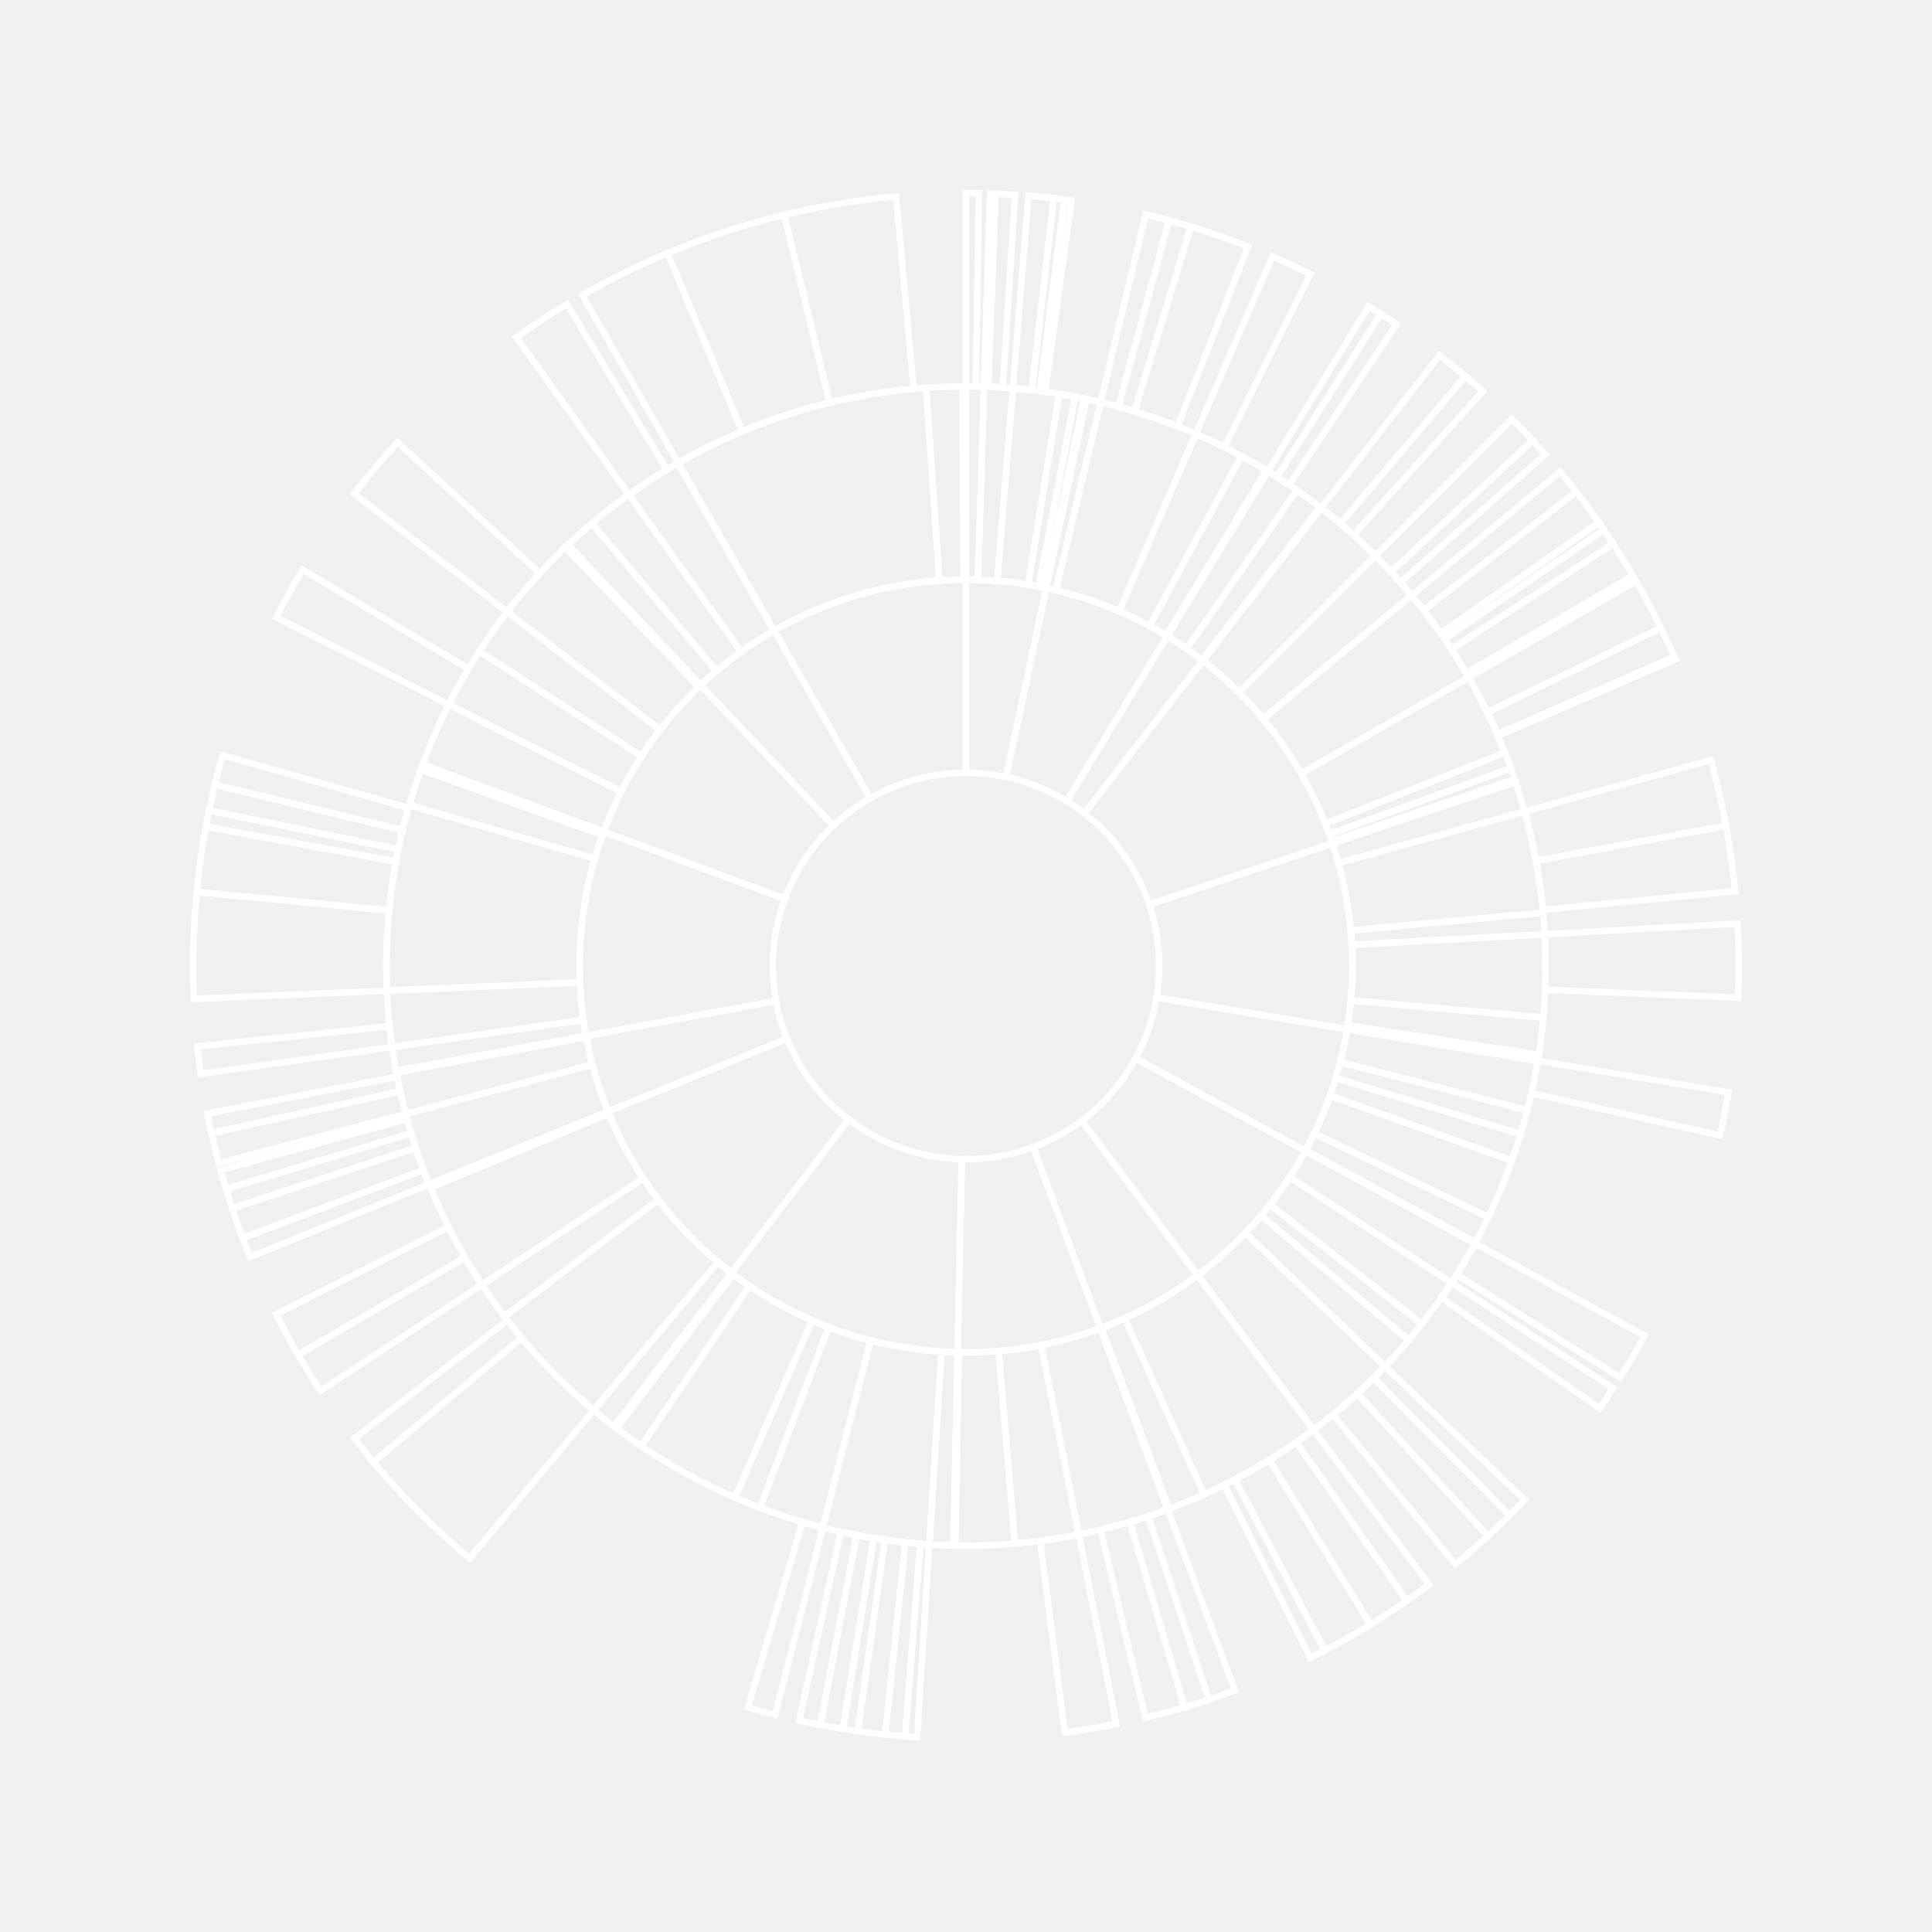
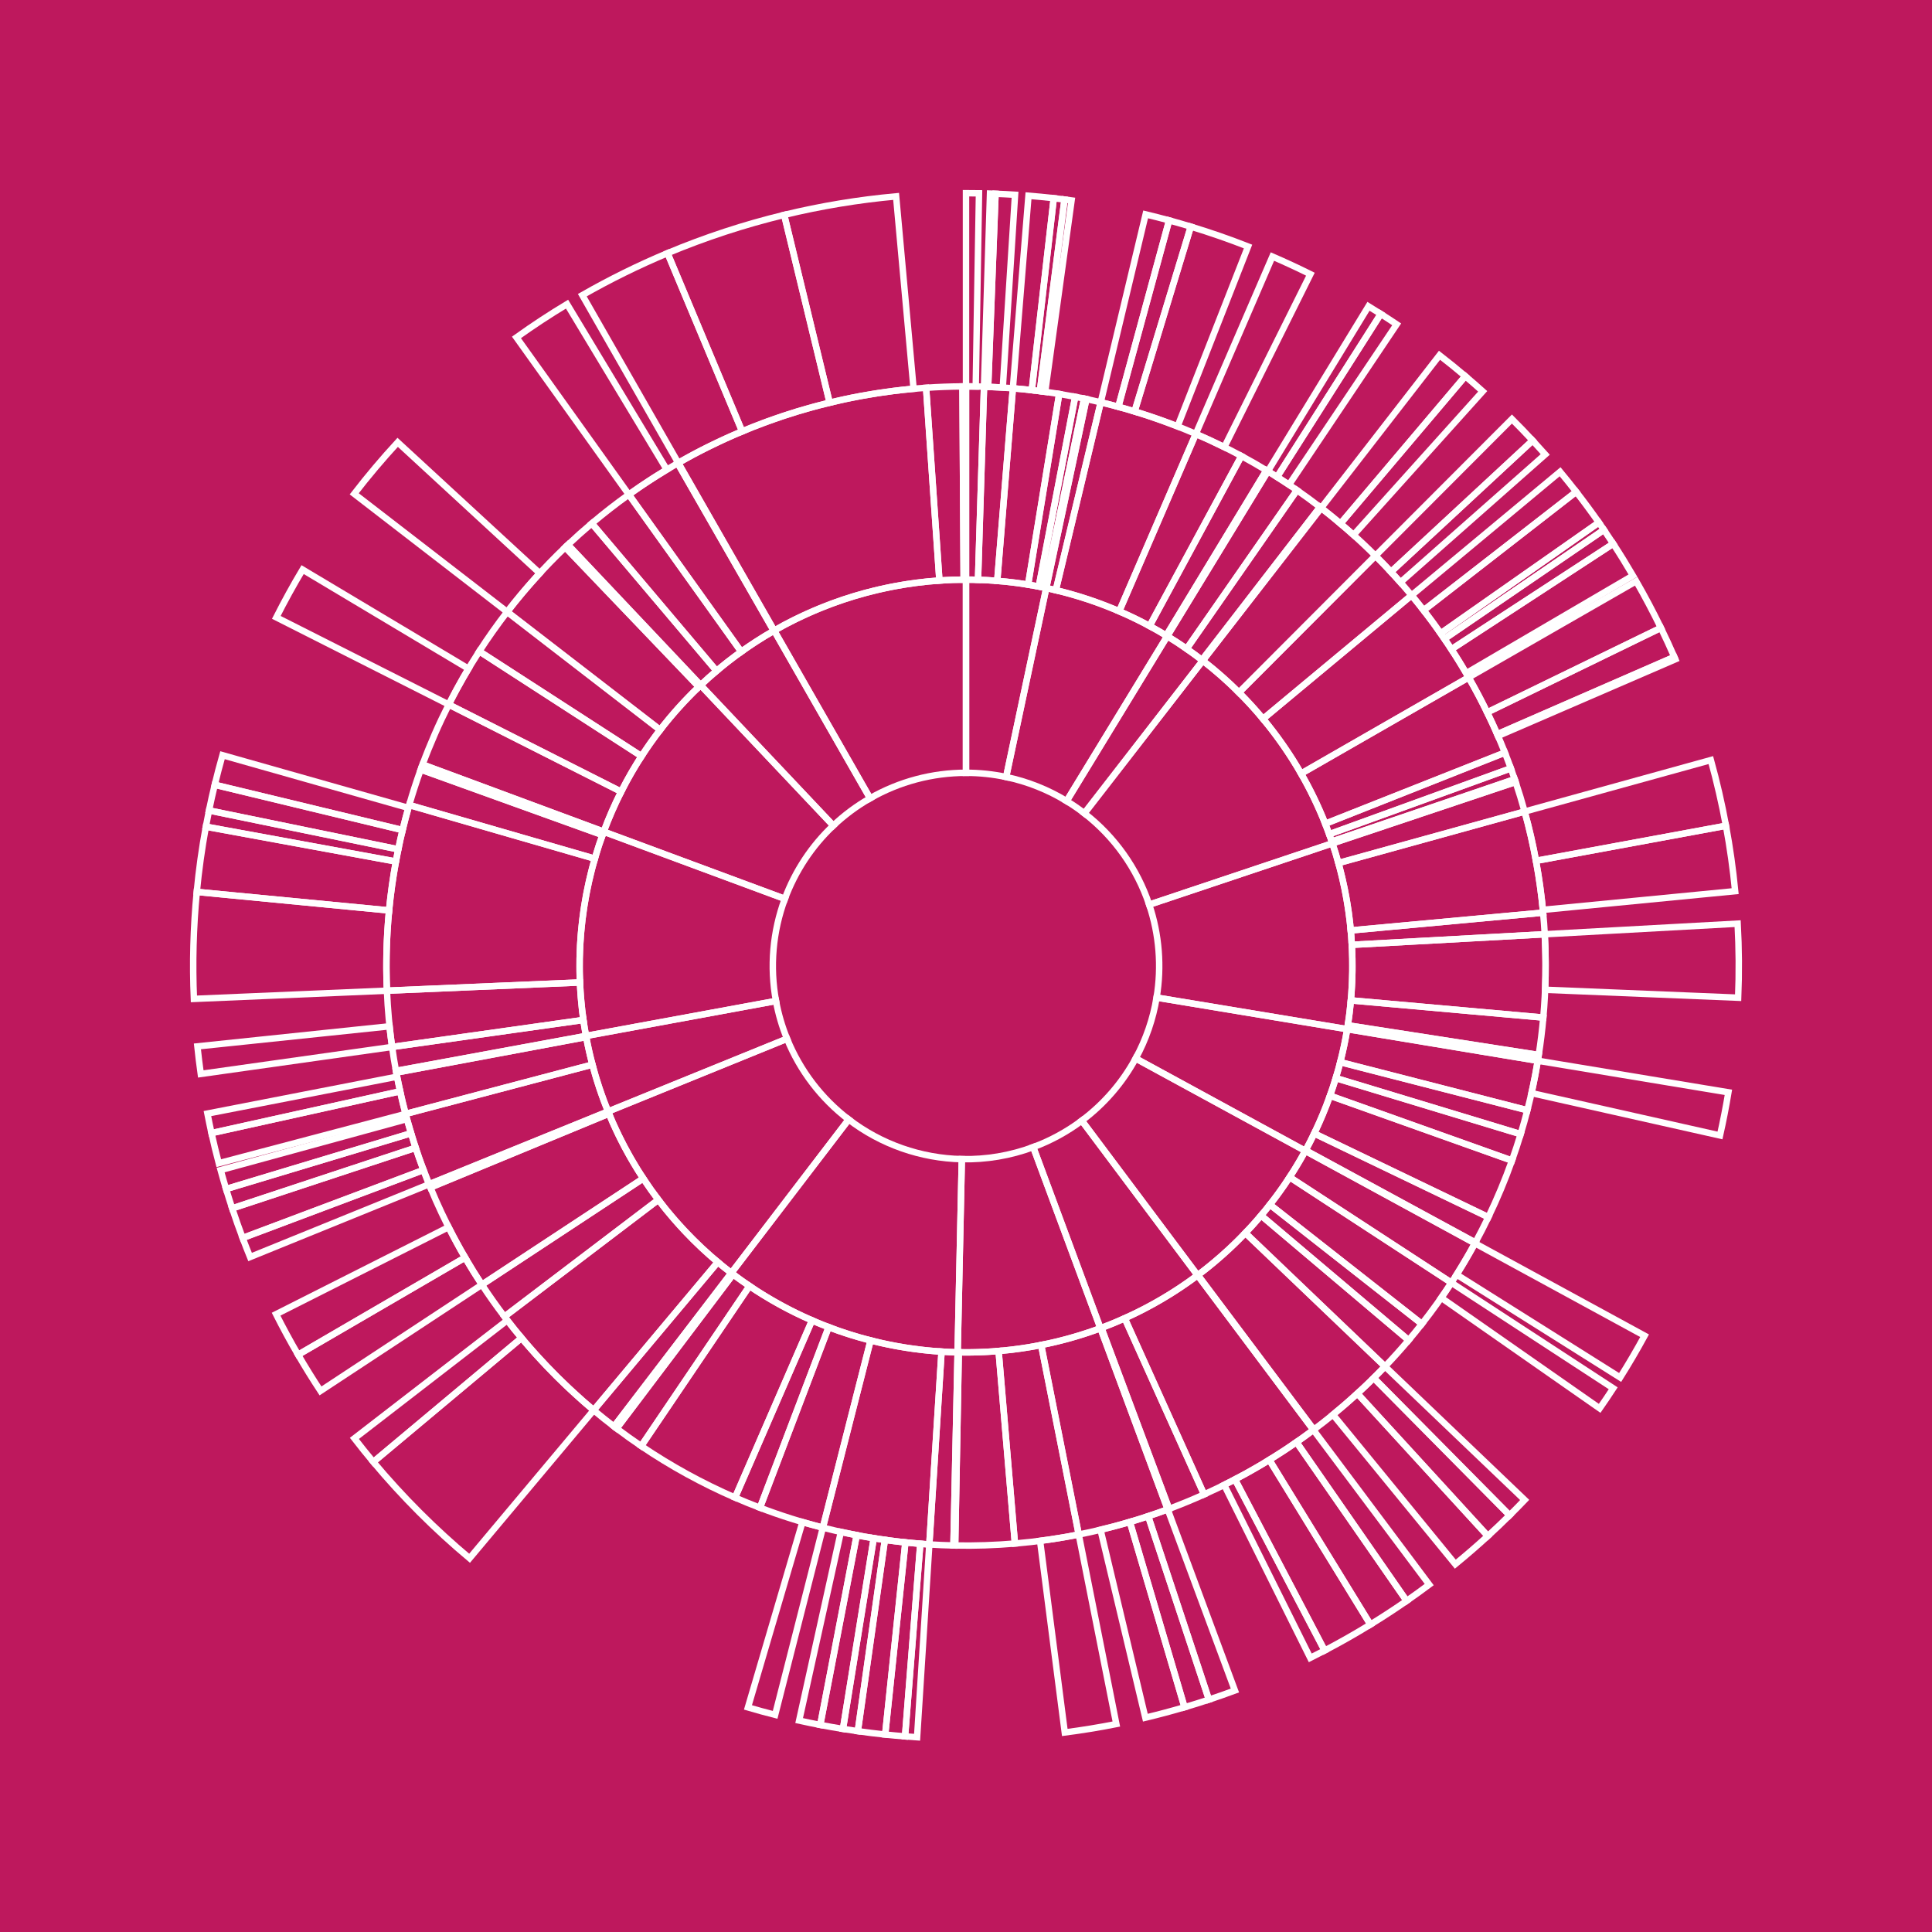
- <svg width="300" height="300">
+ <svg xmlns="http://www.w3.org/2000/svg" viewBox="0 0 300 300" width="300" height="300">
+   <rect width="300" height="300" fill="#be185d" />
  <g transform="translate(150,150)">
    <path title="setup-machine" d="M3.67394039744206e-15,-60A60,60,0,0,1,12.463,-58.691L6.232,-29.346A30,30,0,0,0,1.83697019872103e-15,-30Z" style="stroke: white; fill: none;" />
    <path title="command-line" d="M12.463,-58.691A60,60,0,0,1,31.249,-51.22L15.625,-25.61A30,30,0,0,0,6.232,-29.346Z" style="stroke: white; fill: none;" />
    <path title="markdown" d="M31.249,-51.22A60,60,0,0,1,36.763,-47.418L18.382,-23.709A30,30,0,0,0,15.625,-25.61Z" style="stroke: white; fill: none;" />
    <path title="git-basics" d="M36.763,-47.418A60,60,0,0,1,56.896,-19.048L28.448,-9.524A30,30,0,0,0,18.382,-23.709Z" style="stroke: white; fill: none;" />
    <path title="r-intro" d="M56.896,-19.048A60,60,0,0,1,59.193,9.808L29.596,4.904A30,30,0,0,0,28.448,-9.524Z" style="stroke: white; fill: none;" />
    <path title="functions" d="M59.193,9.808A60,60,0,0,1,52.687,28.706L26.344,14.353A30,30,0,0,0,29.596,4.904Z" style="stroke: white; fill: none;" />
    <path title="vectors" d="M52.687,28.706A60,60,0,0,1,35.964,48.027L17.982,24.014A30,30,0,0,0,26.344,14.353Z" style="stroke: white; fill: none;" />
    <path title="lists" d="M35.964,48.027A60,60,0,0,1,20.879,56.25L10.439,28.125A30,30,0,0,0,17.982,24.014Z" style="stroke: white; fill: none;" />
    <path title="dataframes" d="M20.879,56.25A60,60,0,0,1,-1.299,59.986L-0.649,29.993A30,30,0,0,0,10.439,28.125Z" style="stroke: white; fill: none;" />
    <path title="dplyr" d="M-1.299,59.986A60,60,0,0,1,-36.438,47.668L-18.219,23.834A30,30,0,0,0,-0.649,29.993Z" style="stroke: white; fill: none;" />
    <path title="apis" d="M-36.438,47.668A60,60,0,0,1,-55.583,22.595L-27.791,11.298A30,30,0,0,0,-18.219,23.834Z" style="stroke: white; fill: none;" />
    <path title="r-markdown" d="M-55.583,22.595A60,60,0,0,1,-59.009,10.859L-29.505,5.43A30,30,0,0,0,-27.791,11.298Z" style="stroke: white; fill: none;" />
    <path title="ggplot2" d="M-59.009,10.859A60,60,0,0,1,-56.258,-20.857L-28.129,-10.429A30,30,0,0,0,-29.505,5.43Z" style="stroke: white; fill: none;" />
    <path title="git-branches" d="M-56.258,-20.857A60,60,0,0,1,-41.211,-43.608L-20.606,-21.804A30,30,0,0,0,-28.129,-10.429Z" style="stroke: white; fill: none;" />
    <path title="git-collaboration" d="M-41.211,-43.608A60,60,0,0,1,-29.789,-52.083L-14.895,-26.041A30,30,0,0,0,-20.606,-21.804Z" style="stroke: white; fill: none;" />
    <path title="shiny" d="M-29.789,-52.083A60,60,0,0,1,-1.1021821192326178e-14,-60L-5.510910596163089e-15,-30A30,30,0,0,0,-14.895,-26.041Z" style="stroke: white; fill: none;" />
    <path title="git" d="M5.5109105961630896e-15,-90A90,90,0,0,1,2.799,-89.956L1.866,-59.971A60,60,0,0,0,3.67394039744206e-15,-60Z" style="stroke: white; fill: none;" />
    <path title="command-line-tools-bash" d="M2.799,-89.956A90,90,0,0,1,7.278,-89.705L4.852,-59.804A60,60,0,0,0,1.866,-59.971Z" style="stroke: white; fill: none;" />
    <path title="text-editors" d="M7.278,-89.705A90,90,0,0,1,14.471,-88.829L9.648,-59.219A60,60,0,0,0,4.852,-59.804Z" style="stroke: white; fill: none;" />
    <path title="r-language" d="M14.471,-88.829A90,90,0,0,1,16.955,-88.389L11.303,-58.926A60,60,0,0,0,9.648,-59.219Z" style="stroke: white; fill: none;" />
    <path title="rstudio" d="M16.955,-88.389A90,90,0,0,1,18.336,-88.112L12.224,-58.742A60,60,0,0,0,11.303,-58.926Z" style="stroke: white; fill: none;" />
    <path title="resources" d="M18.336,-88.112A90,90,0,0,1,18.695,-88.037L12.463,-58.691A60,60,0,0,0,12.224,-58.742Z" style="stroke: white; fill: none;" />
    <path title="accessing-the-command-line" d="M18.695,-88.037A90,90,0,0,1,20.921,-87.535L13.948,-58.356A60,60,0,0,0,12.463,-58.691Z" style="stroke: white; fill: none;" />
    <path title="navigating-the-command-line" d="M20.921,-87.535A90,90,0,0,1,35.685,-82.623L23.79,-55.082A60,60,0,0,0,13.948,-58.356Z" style="stroke: white; fill: none;" />
    <path title="file-commands" d="M35.685,-82.623A90,90,0,0,1,42.762,-79.192L28.508,-52.795A60,60,0,0,0,23.79,-55.082Z" style="stroke: white; fill: none;" />
    <path title="dealing-with-errors" d="M42.762,-79.192A90,90,0,0,1,46.643,-76.97L31.095,-51.314A60,60,0,0,0,28.508,-52.795Z" style="stroke: white; fill: none;" />
    <path title="resources-1" d="M46.643,-76.97A90,90,0,0,1,46.874,-76.83L31.249,-51.22A60,60,0,0,0,31.095,-51.314Z" style="stroke: white; fill: none;" />
    <path title="writing-markdown" d="M46.874,-76.83A90,90,0,0,1,51.392,-73.884L34.261,-49.256A60,60,0,0,0,31.249,-51.22Z" style="stroke: white; fill: none;" />
    <path title="rendering-markdown" d="M51.392,-73.884A90,90,0,0,1,54.968,-71.264L36.645,-47.509A60,60,0,0,0,34.261,-49.256Z" style="stroke: white; fill: none;" />
    <path title="resources-2" d="M54.968,-71.264A90,90,0,0,1,55.145,-71.127L36.763,-47.418A60,60,0,0,0,36.645,-47.509Z" style="stroke: white; fill: none;" />
    <path title="what-is-this-git-thing-anyway" d="M55.145,-71.127A90,90,0,0,1,63.578,-63.701L42.386,-42.467A60,60,0,0,0,36.763,-47.418Z" style="stroke: white; fill: none;" />
    <path title="installation-setup" d="M63.578,-63.701A90,90,0,0,1,69.188,-57.559L46.125,-38.373A60,60,0,0,0,42.386,-42.467Z" style="stroke: white; fill: none;" />
    <path title="making-changes" d="M69.188,-57.559A90,90,0,0,1,78.05,-44.812L52.034,-29.875A60,60,0,0,0,46.125,-38.373Z" style="stroke: white; fill: none;" />
    <path title="github-and-remotes" d="M78.05,-44.812A90,90,0,0,1,83.678,-33.135L55.786,-22.09A60,60,0,0,0,52.034,-29.875Z" style="stroke: white; fill: none;" />
    <path title="course-assignments-on-github" d="M83.678,-33.135A90,90,0,0,1,84.605,-30.693L56.403,-20.462A60,60,0,0,0,55.786,-22.09Z" style="stroke: white; fill: none;" />
    <path title="command-summary" d="M84.605,-30.693A90,90,0,0,1,85.2,-28.999L56.8,-19.332A60,60,0,0,0,56.403,-20.462Z" style="stroke: white; fill: none;" />
    <path title="resources-3" d="M85.2,-28.999A90,90,0,0,1,85.344,-28.573L56.896,-19.048A60,60,0,0,0,56.8,-19.332Z" style="stroke: white; fill: none;" />
    <path title="programming-with-r" d="M85.344,-28.573A90,90,0,0,1,86.746,-23.982L57.831,-15.988A60,60,0,0,0,56.896,-19.048Z" style="stroke: white; fill: none;" />
    <path title="running-r-scripts" d="M86.746,-23.982A90,90,0,0,1,89.618,-8.284L59.745,-5.523A60,60,0,0,0,57.831,-15.988Z" style="stroke: white; fill: none;" />
    <path title="comments" d="M89.618,-8.284A90,90,0,0,1,89.865,-4.931L59.91,-3.288A60,60,0,0,0,59.745,-5.523Z" style="stroke: white; fill: none;" />
    <path title="variables" d="M89.865,-4.931A90,90,0,0,1,89.643,8.008L59.762,5.339A60,60,0,0,0,59.91,-3.288Z" style="stroke: white; fill: none;" />
    <path title="gettinghelp" d="M89.643,8.008A90,90,0,0,1,88.933,13.818L59.289,9.212A60,60,0,0,0,59.762,5.339Z" style="stroke: white; fill: none;" />
    <path title="resources-4" d="M88.933,13.818A90,90,0,0,1,88.789,14.712L59.193,9.808A60,60,0,0,0,59.289,9.212Z" style="stroke: white; fill: none;" />
    <path title="what-are-functions" d="M88.789,14.712A90,90,0,0,1,87.168,22.398L58.112,14.932A60,60,0,0,0,59.193,9.808Z" style="stroke: white; fill: none;" />
    <path title="built-in-r-functions" d="M87.168,22.398A90,90,0,0,1,86.129,26.11L57.42,17.407A60,60,0,0,0,58.112,14.932Z" style="stroke: white; fill: none;" />
    <path title="loading-functions" d="M86.129,26.11A90,90,0,0,1,84.778,30.211L56.519,20.141A60,60,0,0,0,57.42,17.407Z" style="stroke: white; fill: none;" />
    <path title="writing-functions" d="M84.778,30.211A90,90,0,0,1,81.11,39.001L54.074,26.001A60,60,0,0,0,56.519,20.141Z" style="stroke: white; fill: none;" />
    <path title="conditional-statements" d="M81.11,39.001A90,90,0,0,1,79.095,42.942L52.73,28.628A60,60,0,0,0,54.074,26.001Z" style="stroke: white; fill: none;" />
    <path title="resources-5" d="M79.095,42.942A90,90,0,0,1,79.031,43.06L52.687,28.706A60,60,0,0,0,52.73,28.628Z" style="stroke: white; fill: none;" />
    <path title="what-is-a-vector" d="M79.031,43.06A90,90,0,0,1,75.375,49.18L50.25,32.787A60,60,0,0,0,52.687,28.706Z" style="stroke: white; fill: none;" />
    <path title="vector-indices" d="M75.375,49.18A90,90,0,0,1,70.786,55.581L47.191,37.054A60,60,0,0,0,50.25,32.787Z" style="stroke: white; fill: none;" />
    <path title="modifying-vectors" d="M70.786,55.581A90,90,0,0,1,68.73,58.105L45.82,38.737A60,60,0,0,0,47.191,37.054Z" style="stroke: white; fill: none;" />
    <path title="vector-filtering" d="M68.73,58.105A90,90,0,0,1,65.064,62.183L43.376,41.455A60,60,0,0,0,45.82,38.737Z" style="stroke: white; fill: none;" />
    <path title="vectorized-operations" d="M65.064,62.183A90,90,0,0,1,54.003,71.998L36.002,47.999A60,60,0,0,0,43.376,41.455Z" style="stroke: white; fill: none;" />
    <path title="resources-6" d="M54.003,71.998A90,90,0,0,1,53.946,72.041L35.964,48.027A60,60,0,0,0,36.002,47.999Z" style="stroke: white; fill: none;" />
    <path title="what-is-a-list" d="M53.946,72.041A90,90,0,0,1,36.968,82.057L24.645,54.705A60,60,0,0,0,35.964,48.027Z" style="stroke: white; fill: none;" />
    <path title="the-lapply-function" d="M36.968,82.057A90,90,0,0,1,31.539,84.293L21.026,56.195A60,60,0,0,0,24.645,54.705Z" style="stroke: white; fill: none;" />
    <path title="resources-7" d="M31.539,84.293A90,90,0,0,1,31.318,84.375L20.879,56.25A60,60,0,0,0,21.026,56.195Z" style="stroke: white; fill: none;" />
    <path title="what-is-a-data-frame" d="M31.318,84.375A90,90,0,0,1,17.507,88.281L11.671,58.854A60,60,0,0,0,20.879,56.25Z" style="stroke: white; fill: none;" />
    <path title="csv-files" d="M17.507,88.281A90,90,0,0,1,7.595,89.679L5.063,59.786A60,60,0,0,0,11.671,58.854Z" style="stroke: white; fill: none;" />
    <path title="factors" d="M7.595,89.679A90,90,0,0,1,-1.683,89.984L-1.122,59.99A60,60,0,0,0,5.063,59.786Z" style="stroke: white; fill: none;" />
    <path title="resources-8" d="M-1.683,89.984A90,90,0,0,1,-1.948,89.979L-1.299,59.986A60,60,0,0,0,-1.122,59.99Z" style="stroke: white; fill: none;" />
    <path title="a-grammar-of-data-manipulation" d="M-1.948,89.979A90,90,0,0,1,-5.696,89.82L-3.797,59.88A60,60,0,0,0,-1.299,59.986Z" style="stroke: white; fill: none;" />
    <path title="using-dplyr-functions" d="M-5.696,89.82A90,90,0,0,1,-22.229,87.212L-14.819,58.141A60,60,0,0,0,-3.797,59.88Z" style="stroke: white; fill: none;" />
    <path title="multple-operations" d="M-22.229,87.212A90,90,0,0,1,-31.994,84.121L-21.329,56.081A60,60,0,0,0,-14.819,58.141Z" style="stroke: white; fill: none;" />
    <path title="grouped-operations" d="M-31.994,84.121A90,90,0,0,1,-35.861,82.547L-23.907,55.031A60,60,0,0,0,-21.329,56.081Z" style="stroke: white; fill: none;" />
    <path title="joins" d="M-35.861,82.547A90,90,0,0,1,-50.434,74.541L-33.623,49.694A60,60,0,0,0,-23.907,55.031Z" style="stroke: white; fill: none;" />
    <path title="non-standard-evaluation-vs.standard-evaluation" d="M-50.434,74.541A90,90,0,0,1,-54.253,71.809L-36.169,47.873A60,60,0,0,0,-33.623,49.694Z" style="stroke: white; fill: none;" />
    <path title="resources-9" d="M-54.253,71.809A90,90,0,0,1,-54.657,71.502L-36.438,47.668A60,60,0,0,0,-36.169,47.873Z" style="stroke: white; fill: none;" />
    <path title="what-is-a-web-api" d="M-54.657,71.502A90,90,0,0,1,-57.814,68.975L-38.543,45.983A60,60,0,0,0,-36.438,47.668Z" style="stroke: white; fill: none;" />
    <path title="restful-requests" d="M-57.814,68.975A90,90,0,0,1,-71.664,54.444L-47.776,36.296A60,60,0,0,0,-38.543,45.983Z" style="stroke: white; fill: none;" />
    <path title="accessing-web-apis" d="M-71.664,54.444A90,90,0,0,1,-75.175,49.485L-50.117,32.99A60,60,0,0,0,-47.776,36.296Z" style="stroke: white; fill: none;" />
    <path title="json" d="M-75.175,49.485A90,90,0,0,1,-83.17,34.392L-55.446,22.928A60,60,0,0,0,-50.117,32.99Z" style="stroke: white; fill: none;" />
    <path title="resources-10" d="M-83.17,34.392A90,90,0,0,1,-83.374,33.893L-55.583,22.595A60,60,0,0,0,-55.446,22.928Z" style="stroke: white; fill: none;" />
    <path title="r-markdown-and-rstudio" d="M-83.374,33.893A90,90,0,0,1,-87.02,22.967L-58.013,15.312A60,60,0,0,0,-55.583,22.595Z" style="stroke: white; fill: none;" />
    <path title="r-markdown-syntax" d="M-87.02,22.967A90,90,0,0,1,-88.466,16.547L-58.977,11.031A60,60,0,0,0,-58.013,15.312Z" style="stroke: white; fill: none;" />
    <path title="resources-11" d="M-88.466,16.547A90,90,0,0,1,-88.514,16.289L-59.009,10.859A60,60,0,0,0,-58.977,11.031Z" style="stroke: white; fill: none;" />
    <path title="a-grammar-of-graphics" d="M-88.514,16.289A90,90,0,0,1,-89.118,12.57L-59.412,8.38A60,60,0,0,0,-59.009,10.859Z" style="stroke: white; fill: none;" />
    <path title="basic-plotting-with-ggplot2" d="M-89.118,12.57A90,90,0,0,1,-89.918,3.831L-59.946,2.554A60,60,0,0,0,-59.412,8.38Z" style="stroke: white; fill: none;" />
    <path title="complex-plots" d="M-89.918,3.831A90,90,0,0,1,-86.459,-24.996L-57.639,-16.664A60,60,0,0,0,-59.946,2.554Z" style="stroke: white; fill: none;" />
    <path title="other-visualization-libraries" d="M-86.459,-24.996A90,90,0,0,1,-84.671,-30.509L-56.448,-20.339A60,60,0,0,0,-57.639,-16.664Z" style="stroke: white; fill: none;" />
    <path title="resources-12" d="M-84.671,-30.509A90,90,0,0,1,-84.387,-31.286L-56.258,-20.857A60,60,0,0,0,-56.448,-20.339Z" style="stroke: white; fill: none;" />
    <path title="git-branches" d="M-84.387,-31.286A90,90,0,0,1,-80.321,-40.602L-53.547,-27.068A60,60,0,0,0,-56.258,-20.857Z" style="stroke: white; fill: none;" />
    <path title="merging" d="M-80.321,-40.602A90,90,0,0,1,-75.579,-48.865L-50.386,-32.577A60,60,0,0,0,-53.547,-27.068Z" style="stroke: white; fill: none;" />
    <path title="undoing-changes" d="M-75.579,-48.865A90,90,0,0,1,-71.247,-54.99L-47.498,-36.66A60,60,0,0,0,-50.386,-32.577Z" style="stroke: white; fill: none;" />
    <path title="github-and-branches" d="M-71.247,-54.99A90,90,0,0,1,-62.228,-65.021L-41.485,-43.347A60,60,0,0,0,-47.498,-36.66Z" style="stroke: white; fill: none;" />
    <path title="resources-13" d="M-62.228,-65.021A90,90,0,0,1,-61.817,-65.411L-41.211,-43.608A60,60,0,0,0,-41.485,-43.347Z" style="stroke: white; fill: none;" />
    <path title="centralized-workflow" d="M-61.817,-65.411A90,90,0,0,1,-58.105,-68.73L-38.737,-45.82A60,60,0,0,0,-41.211,-43.608Z" style="stroke: white; fill: none;" />
    <path title="feature-branch-workflow" d="M-58.105,-68.73A90,90,0,0,1,-52.355,-73.205L-34.903,-48.803A60,60,0,0,0,-38.737,-45.82Z" style="stroke: white; fill: none;" />
    <path title="forking-workflow" d="M-52.355,-73.205A90,90,0,0,1,-44.772,-78.073L-29.848,-52.049A60,60,0,0,0,-34.903,-48.803Z" style="stroke: white; fill: none;" />
    <path title="resources-14" d="M-44.772,-78.073A90,90,0,0,1,-44.684,-78.124L-29.789,-52.083A60,60,0,0,0,-29.848,-52.049Z" style="stroke: white; fill: none;" />
    <path title="creating-shiny-apps" d="M-44.684,-78.124A90,90,0,0,1,-6.197,-89.786L-4.131,-59.858A60,60,0,0,0,-29.789,-52.083Z" style="stroke: white; fill: none;" />
    <path title="publishing-shiny-apps" d="M-6.197,-89.786A90,90,0,0,1,-0.544,-89.998L-0.363,-59.999A60,60,0,0,0,-4.131,-59.858Z" style="stroke: white; fill: none;" />
    <path title="resources-15" d="M-0.544,-89.998A90,90,0,0,1,-9.646878956150053e-14,-90L-6.431252637433369e-14,-60A60,60,0,0,0,-0.363,-59.999Z" style="stroke: white; fill: none;" />
    <path title="github" d="M7.34788079488412e-15,-120A120,120,0,0,1,2.017,-119.983L1.512,-89.987A90,90,0,0,0,5.5109105961630896e-15,-90Z" style="stroke: white; fill: none;" />
    <path title="command-line-on-a-mac" d="M3.731,-119.942A120,120,0,0,1,4.585,-119.912L3.439,-89.934A90,90,0,0,0,2.799,-89.956Z" style="stroke: white; fill: none;" />
    <path title="command-line-on-windows" d="M4.585,-119.912A120,120,0,0,1,7.616,-119.758L5.712,-89.819A90,90,0,0,0,3.439,-89.934Z" style="stroke: white; fill: none;" />
    <path title="atom" d="M9.704,-119.607A120,120,0,0,1,13.626,-119.224L10.219,-89.418A90,90,0,0,0,7.278,-89.705Z" style="stroke: white; fill: none;" />
    <path title="visual-studio-code" d="M13.626,-119.224A120,120,0,0,1,15.295,-119.021L11.471,-89.266A90,90,0,0,0,10.219,-89.418Z" style="stroke: white; fill: none;" />
    <path title="sublime-text" d="M15.295,-119.021A120,120,0,0,1,16.392,-118.875L12.294,-89.156A90,90,0,0,0,11.471,-89.266Z" style="stroke: white; fill: none;" />
    <path title="changing-directories" d="M27.895,-116.713A120,120,0,0,1,31.541,-115.781L23.655,-86.836A90,90,0,0,0,20.921,-87.535Z" style="stroke: white; fill: none;" />
    <path title="listing-files" d="M31.541,-115.781A120,120,0,0,1,34.905,-114.811L26.179,-86.109A90,90,0,0,0,23.655,-86.836Z" style="stroke: white; fill: none;" />
    <path title="paths" d="M34.905,-114.811A120,120,0,0,1,43.797,-111.722L32.848,-83.792A90,90,0,0,0,26.179,-86.109Z" style="stroke: white; fill: none;" />
    <path title="learning-new-commands" d="M47.58,-110.164A120,120,0,0,1,53.479,-107.424L40.109,-80.568A90,90,0,0,0,35.685,-82.623Z" style="stroke: white; fill: none;" />
    <path title="text-formatting" d="M62.498,-102.44A120,120,0,0,1,64.405,-101.252L48.304,-75.939A90,90,0,0,0,46.874,-76.83Z" style="stroke: white; fill: none;" />
    <path title="text-blocks" d="M64.405,-101.252A120,120,0,0,1,66.876,-99.638L50.157,-74.728A90,90,0,0,0,48.304,-75.939Z" style="stroke: white; fill: none;" />
    <path title="git-core-concepts" d="M73.527,-94.836A120,120,0,0,1,77.532,-91.591L58.149,-68.693A90,90,0,0,0,55.145,-71.127Z" style="stroke: white; fill: none;" />
    <path title="wait-but-what-is-github-then" d="M77.532,-91.591A120,120,0,0,1,80.233,-89.234L60.174,-66.926A90,90,0,0,0,58.149,-68.693Z" style="stroke: white; fill: none;" />
    <path title="creating-a-repo" d="M84.771,-84.934A120,120,0,0,1,87.988,-81.597L65.991,-61.198A90,90,0,0,0,63.578,-63.701Z" style="stroke: white; fill: none;" />
    <path title="checking-status" d="M87.988,-81.597A120,120,0,0,1,89.946,-79.434L67.459,-59.575A90,90,0,0,0,65.991,-61.198Z" style="stroke: white; fill: none;" />
    <path title="adding-files" d="M92.251,-76.745A120,120,0,0,1,94.749,-73.638L71.062,-55.229A90,90,0,0,0,69.188,-57.559Z" style="stroke: white; fill: none;" />
    <path title="committing" d="M94.749,-73.638A120,120,0,0,1,98.273,-68.866L73.705,-51.649A90,90,0,0,0,71.062,-55.229Z" style="stroke: white; fill: none;" />
    <path title="commit-history" d="M98.273,-68.866A120,120,0,0,1,99.058,-67.731L74.294,-50.798A90,90,0,0,0,73.705,-51.649Z" style="stroke: white; fill: none;" />
    <path title="reviewing-the-process" d="M99.058,-67.731A120,120,0,0,1,100.499,-65.573L75.375,-49.18A90,90,0,0,0,74.294,-50.798Z" style="stroke: white; fill: none;" />
    <path title="the-.gitignore-file" d="M100.499,-65.573A120,120,0,0,1,103.563,-60.619L77.672,-45.464A90,90,0,0,0,75.375,-49.18Z" style="stroke: white; fill: none;" />
    <path title="forking-and-cloning" d="M104.067,-59.75A120,120,0,0,1,107.903,-52.506L80.928,-39.379A90,90,0,0,0,78.05,-44.812Z" style="stroke: white; fill: none;" />
    <path title="pushing-and-pulling" d="M107.903,-52.506A120,120,0,0,1,109.989,-47.984L82.492,-35.988A90,90,0,0,0,80.928,-39.379Z" style="stroke: white; fill: none;" />
    <path title="reviewing-the-process-1" d="M109.989,-47.984A120,120,0,0,1,110.144,-47.626L82.608,-35.719A90,90,0,0,0,82.492,-35.988Z" style="stroke: white; fill: none;" />
    <path title="rscript-cmd" d="M115.661,-31.976A120,120,0,0,1,118.008,-21.776L88.506,-16.332A90,90,0,0,0,86.746,-23.982Z" style="stroke: white; fill: none;" />
    <path title="rstudio-1" d="M118.008,-21.776A120,120,0,0,1,119.436,-11.623L89.577,-8.718A90,90,0,0,0,88.506,-16.332Z" style="stroke: white; fill: none;" />
    <path title="basic-data-types" d="M119.82,-6.575A120,120,0,0,1,119.899,4.923L89.924,3.693A90,90,0,0,0,89.865,-4.931Z" style="stroke: white; fill: none;" />
    <path title="r-function-syntax" d="M118.386,19.617A120,120,0,0,1,117.079,26.314L87.81,19.736A90,90,0,0,0,88.789,14.712Z" style="stroke: white; fill: none;" />
    <path title="creating-vectors" d="M105.374,57.413A120,120,0,0,1,101.576,63.893L76.182,47.92A90,90,0,0,0,79.031,43.06Z" style="stroke: white; fill: none;" />
    <path title="multiple-indicies" d="M100.499,65.573A120,120,0,0,1,98.396,68.689L73.797,51.517A90,90,0,0,0,75.375,49.18Z" style="stroke: white; fill: none;" />
    <path title="recycling" d="M86.751,82.911A120,120,0,0,1,84.411,85.292L63.309,63.969A90,90,0,0,0,65.064,62.183Z" style="stroke: white; fill: none;" />
    <path title="everything-is-a-vector" d="M84.411,85.292A120,120,0,0,1,81.027,88.513L60.77,66.385A90,90,0,0,0,63.309,63.969Z" style="stroke: white; fill: none;" />
    <path title="vectorized-functions" d="M81.027,88.513A120,120,0,0,1,75.979,92.882L56.984,69.662A90,90,0,0,0,60.77,66.385Z" style="stroke: white; fill: none;" />
    <path title="creating-lists" d="M71.928,96.054A120,120,0,0,1,68.419,98.584L51.315,73.938A90,90,0,0,0,53.946,72.041Z" style="stroke: white; fill: none;" />
    <path title="accessing-lists" d="M68.419,98.584A120,120,0,0,1,62.797,102.257L47.098,76.693A90,90,0,0,0,51.315,73.938Z" style="stroke: white; fill: none;" />
    <path title="list-indicies" d="M62.797,102.257A120,120,0,0,1,55.688,106.296L41.766,79.722A90,90,0,0,0,47.098,76.693Z" style="stroke: white; fill: none;" />
    <path title="modifying-lists" d="M55.688,106.296A120,120,0,0,1,53.457,107.435L40.093,80.576A90,90,0,0,0,41.766,79.722Z" style="stroke: white; fill: none;" />
    <path title="creating-data-frames" d="M41.758,112.5A120,120,0,0,1,37.718,113.918L28.288,85.439A90,90,0,0,0,31.318,84.375Z" style="stroke: white; fill: none;" />
    <path title="describing-structure-of-data-frames" d="M37.718,113.918A120,120,0,0,1,33.933,115.102L25.45,86.327A90,90,0,0,0,28.288,85.439Z" style="stroke: white; fill: none;" />
    <path title="accessing-data-in-data-frames" d="M33.933,115.102A120,120,0,0,1,27.85,116.723L20.888,87.543A90,90,0,0,0,25.45,86.327Z" style="stroke: white; fill: none;" />
    <path title="working-directory" d="M23.343,117.708A120,120,0,0,1,15.338,119.016L11.503,89.262A90,90,0,0,0,17.507,88.281Z" style="stroke: white; fill: none;" />
    <path title="select" d="M-7.594,119.759A120,120,0,0,1,-9.465,119.626L-7.098,89.72A90,90,0,0,0,-5.696,89.82Z" style="stroke: white; fill: none;" />
    <path title="filter" d="M-9.465,119.626A120,120,0,0,1,-12.55,119.342L-9.413,89.506A90,90,0,0,0,-7.098,89.72Z" style="stroke: white; fill: none;" />
    <path title="mutate" d="M-12.55,119.342A120,120,0,0,1,-16.797,118.819L-12.598,89.114A90,90,0,0,0,-9.413,89.506Z" style="stroke: white; fill: none;" />
    <path title="arrange" d="M-16.797,118.819A120,120,0,0,1,-19.104,118.47L-14.328,88.852A90,90,0,0,0,-12.598,89.114Z" style="stroke: white; fill: none;" />
    <path title="summarize" d="M-19.104,118.47A120,120,0,0,1,-22.631,117.847L-16.973,88.385A90,90,0,0,0,-14.328,88.852Z" style="stroke: white; fill: none;" />
    <path title="distinct" d="M-22.631,117.847A120,120,0,0,1,-25.909,117.17L-19.432,87.877A90,90,0,0,0,-16.973,88.385Z" style="stroke: white; fill: none;" />
    <path title="the-pipe-operator" d="M-29.638,116.282A120,120,0,0,1,-33.859,115.124L-25.395,86.343A90,90,0,0,0,-22.229,87.212Z" style="stroke: white; fill: none;" />
    <path title="uris" d="M-77.085,91.967A120,120,0,0,1,-92.028,77.012L-69.021,57.759A90,90,0,0,0,-57.814,68.975Z" style="stroke: white; fill: none;" />
    <path title="http-verbs" d="M-92.028,77.012A120,120,0,0,1,-94.971,73.352L-71.228,55.014A90,90,0,0,0,-69.021,57.759Z" style="stroke: white; fill: none;" />
    <path title="parsing-json" d="M-100.233,65.98A120,120,0,0,1,-103.71,60.367L-77.783,45.275A90,90,0,0,0,-75.175,49.485Z" style="stroke: white; fill: none;" />
    <path title="flattening-data" d="M-103.71,60.367A120,120,0,0,1,-107.129,54.067L-80.347,40.55A90,90,0,0,0,-77.783,45.275Z" style="stroke: white; fill: none;" />
    <path title="creating-.rmd-files" d="M-111.166,45.19A120,120,0,0,1,-112.323,42.233L-84.242,31.675A90,90,0,0,0,-83.374,33.893Z" style="stroke: white; fill: none;" />
    <path title="rmd-content" d="M-112.323,42.233A120,120,0,0,1,-113.945,37.636L-85.459,28.227A90,90,0,0,0,-84.242,31.675Z" style="stroke: white; fill: none;" />
    <path title="knitting-documents" d="M-113.945,37.636A120,120,0,0,1,-114.895,34.628L-86.171,25.971A90,90,0,0,0,-85.459,28.227Z" style="stroke: white; fill: none;" />
    <path title="html" d="M-114.895,34.628A120,120,0,0,1,-115.74,31.689L-86.805,23.767A90,90,0,0,0,-86.171,25.971Z" style="stroke: white; fill: none;" />
    <path title="r-code-chunks" d="M-116.027,30.623A120,120,0,0,1,-117.161,25.948L-87.871,19.461A90,90,0,0,0,-87.02,22.967Z" style="stroke: white; fill: none;" />
    <path title="inline-code" d="M-117.161,25.948A120,120,0,0,1,-117.792,22.914L-88.344,17.186A90,90,0,0,0,-87.871,19.461Z" style="stroke: white; fill: none;" />
    <path title="aesthetic-mappings" d="M-118.824,16.76A120,120,0,0,1,-119.349,12.483L-89.512,9.362A90,90,0,0,0,-89.118,12.57Z" style="stroke: white; fill: none;" />
    <path title="specifying-geometry" d="M-119.891,5.108A120,120,0,0,1,-119.447,-11.504L-89.585,-8.628A90,90,0,0,0,-89.918,3.831Z" style="stroke: white; fill: none;" />
    <path title="styling-with-scales" d="M-119.447,-11.504A120,120,0,0,1,-118.034,-21.634L-88.525,-16.225A90,90,0,0,0,-89.585,-8.628Z" style="stroke: white; fill: none;" />
    <path title="coordinate-systems" d="M-118.034,-21.634A120,120,0,0,1,-117.544,-24.153L-88.158,-18.115A90,90,0,0,0,-88.525,-16.225Z" style="stroke: white; fill: none;" />
    <path title="facets" d="M-117.544,-24.153A120,120,0,0,1,-116.654,-28.14L-87.49,-21.105A90,90,0,0,0,-88.158,-18.115Z" style="stroke: white; fill: none;" />
    <path title="labels-annotations" d="M-116.654,-28.14A120,120,0,0,1,-115.449,-32.734L-86.587,-24.551A90,90,0,0,0,-87.49,-21.105Z" style="stroke: white; fill: none;" />
    <path title="merge-conflicts" d="M-107.095,-54.136A120,120,0,0,1,-103.011,-61.553L-77.258,-46.165A90,90,0,0,0,-80.321,-40.602Z" style="stroke: white; fill: none;" />
    <path title="github-pages" d="M-94.996,-73.32A120,120,0,0,1,-88.249,-81.315L-66.187,-60.986A90,90,0,0,0,-71.247,-54.99Z" style="stroke: white; fill: none;" />
    <path title="pull-requests" d="M-69.807,-97.607A120,120,0,0,1,-61.949,-102.773L-46.461,-77.08A90,90,0,0,0,-52.355,-73.205Z" style="stroke: white; fill: none;" />
    <path title="application-structure" d="M-59.579,-104.165A120,120,0,0,1,-46.347,-110.689L-34.76,-83.016A90,90,0,0,0,-44.684,-78.124Z" style="stroke: white; fill: none;" />
    <path title="the-ui" d="M-46.347,-110.689A120,120,0,0,1,-28.23,-116.632L-21.172,-87.474A90,90,0,0,0,-34.76,-83.016Z" style="stroke: white; fill: none;" />
    <path title="the-server" d="M-28.23,-116.632A120,120,0,0,1,-10.852,-119.508L-8.139,-89.631A90,90,0,0,0,-21.172,-87.474Z" style="stroke: white; fill: none;" />
  </g>
</svg>
